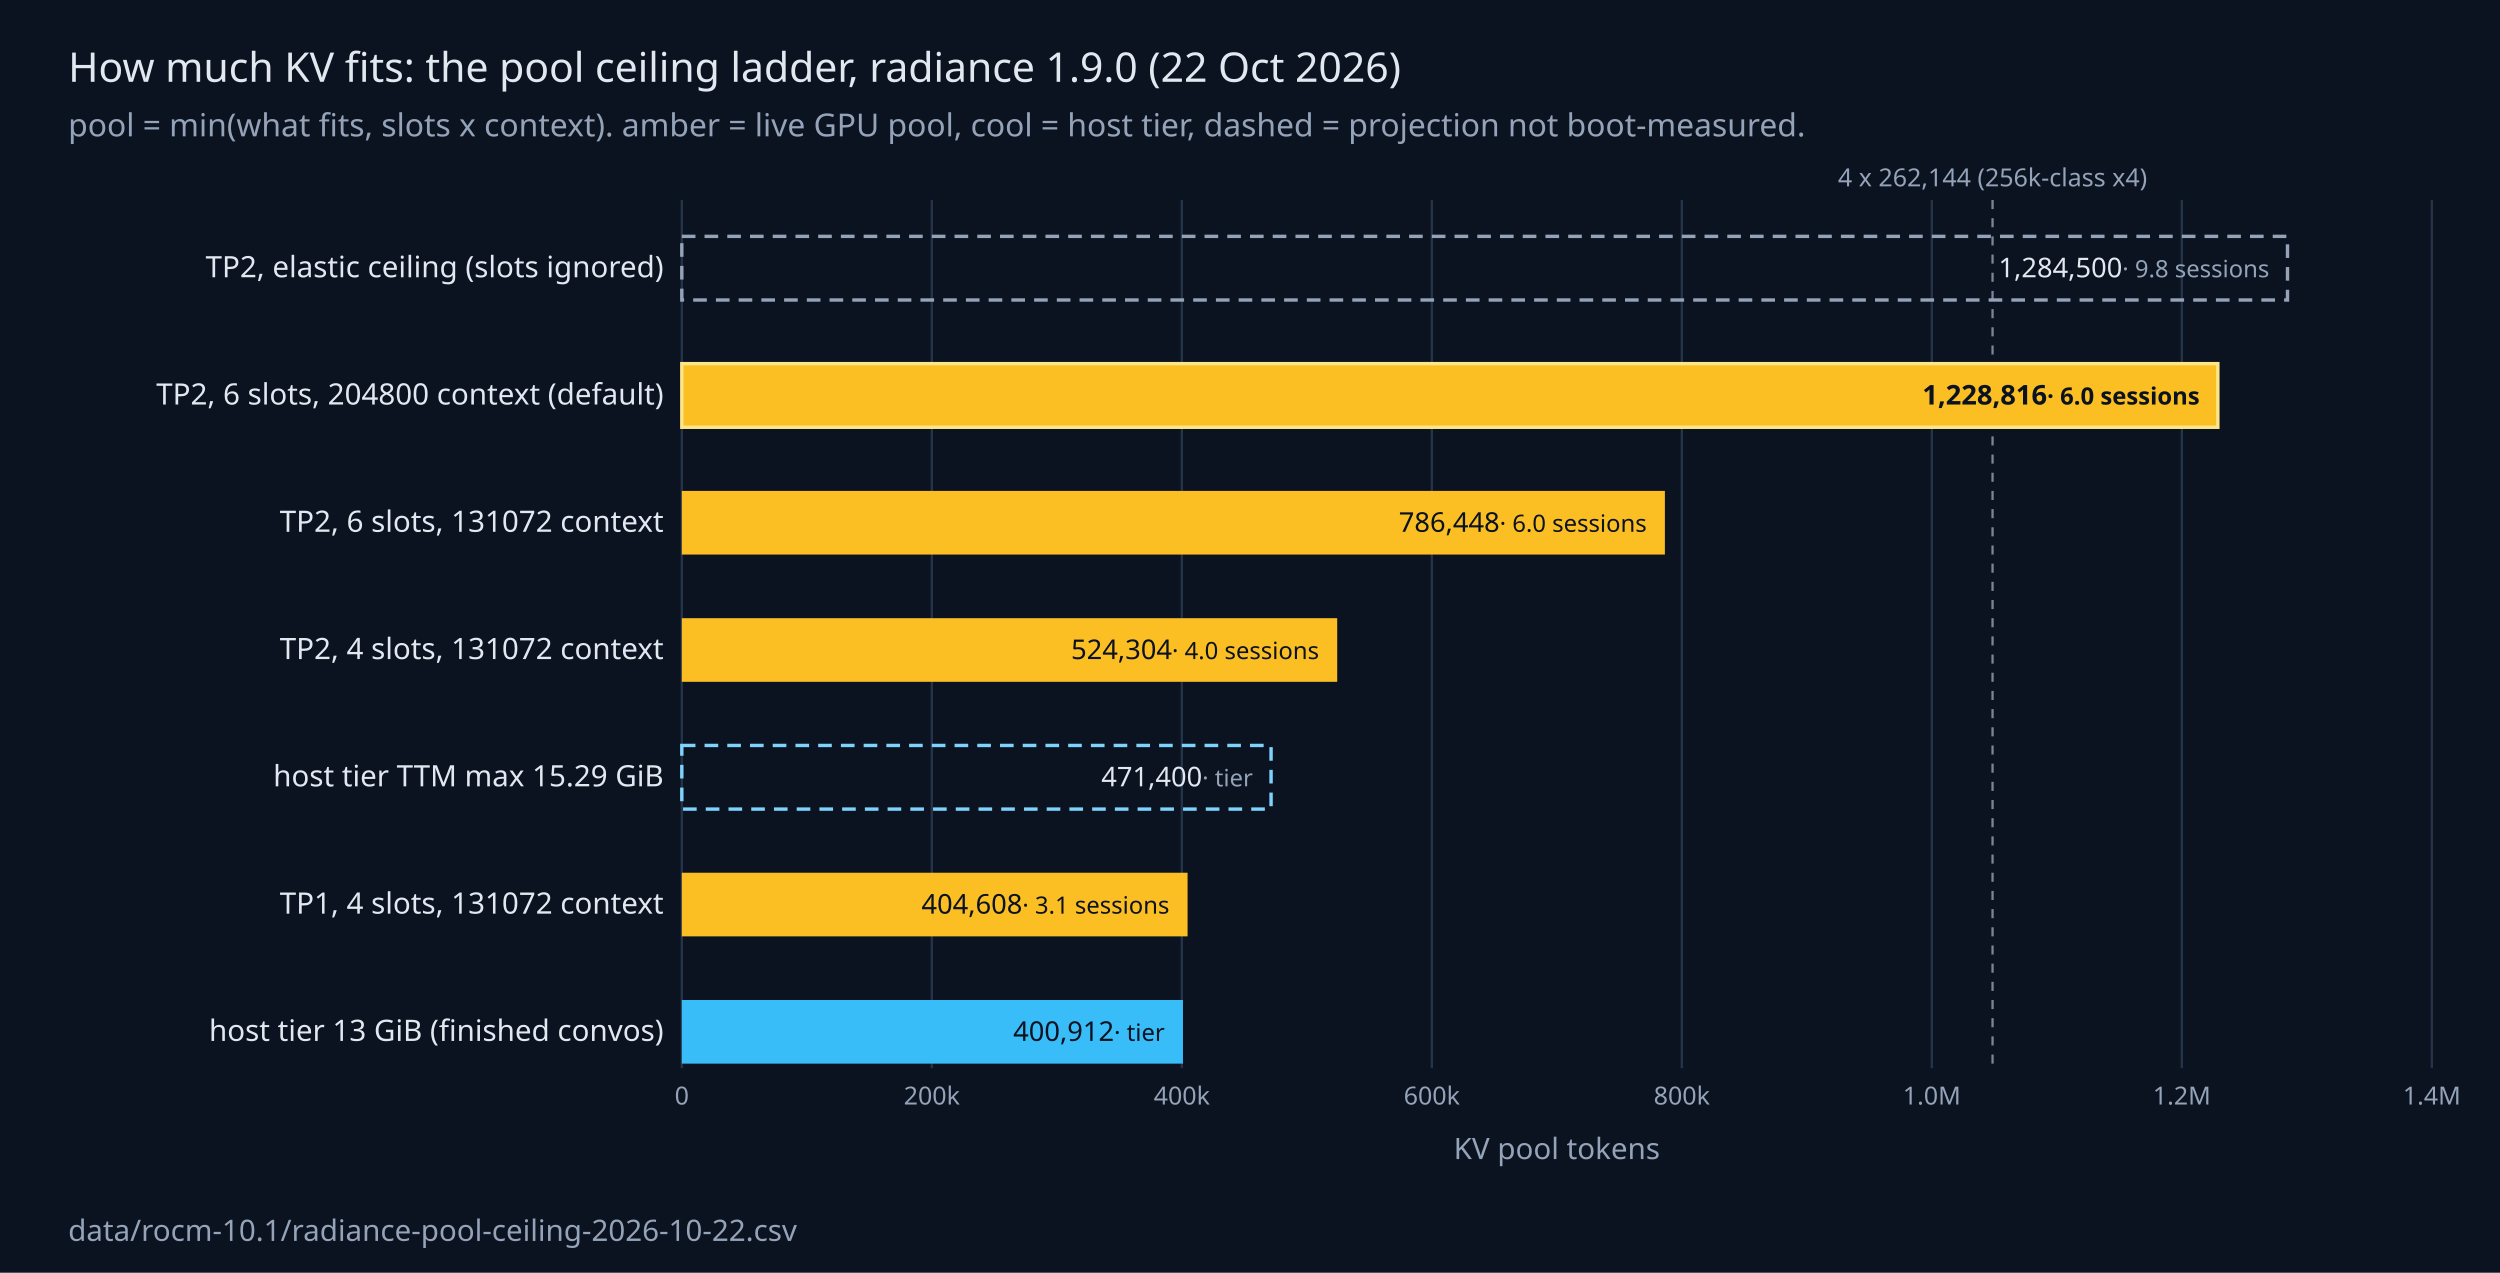
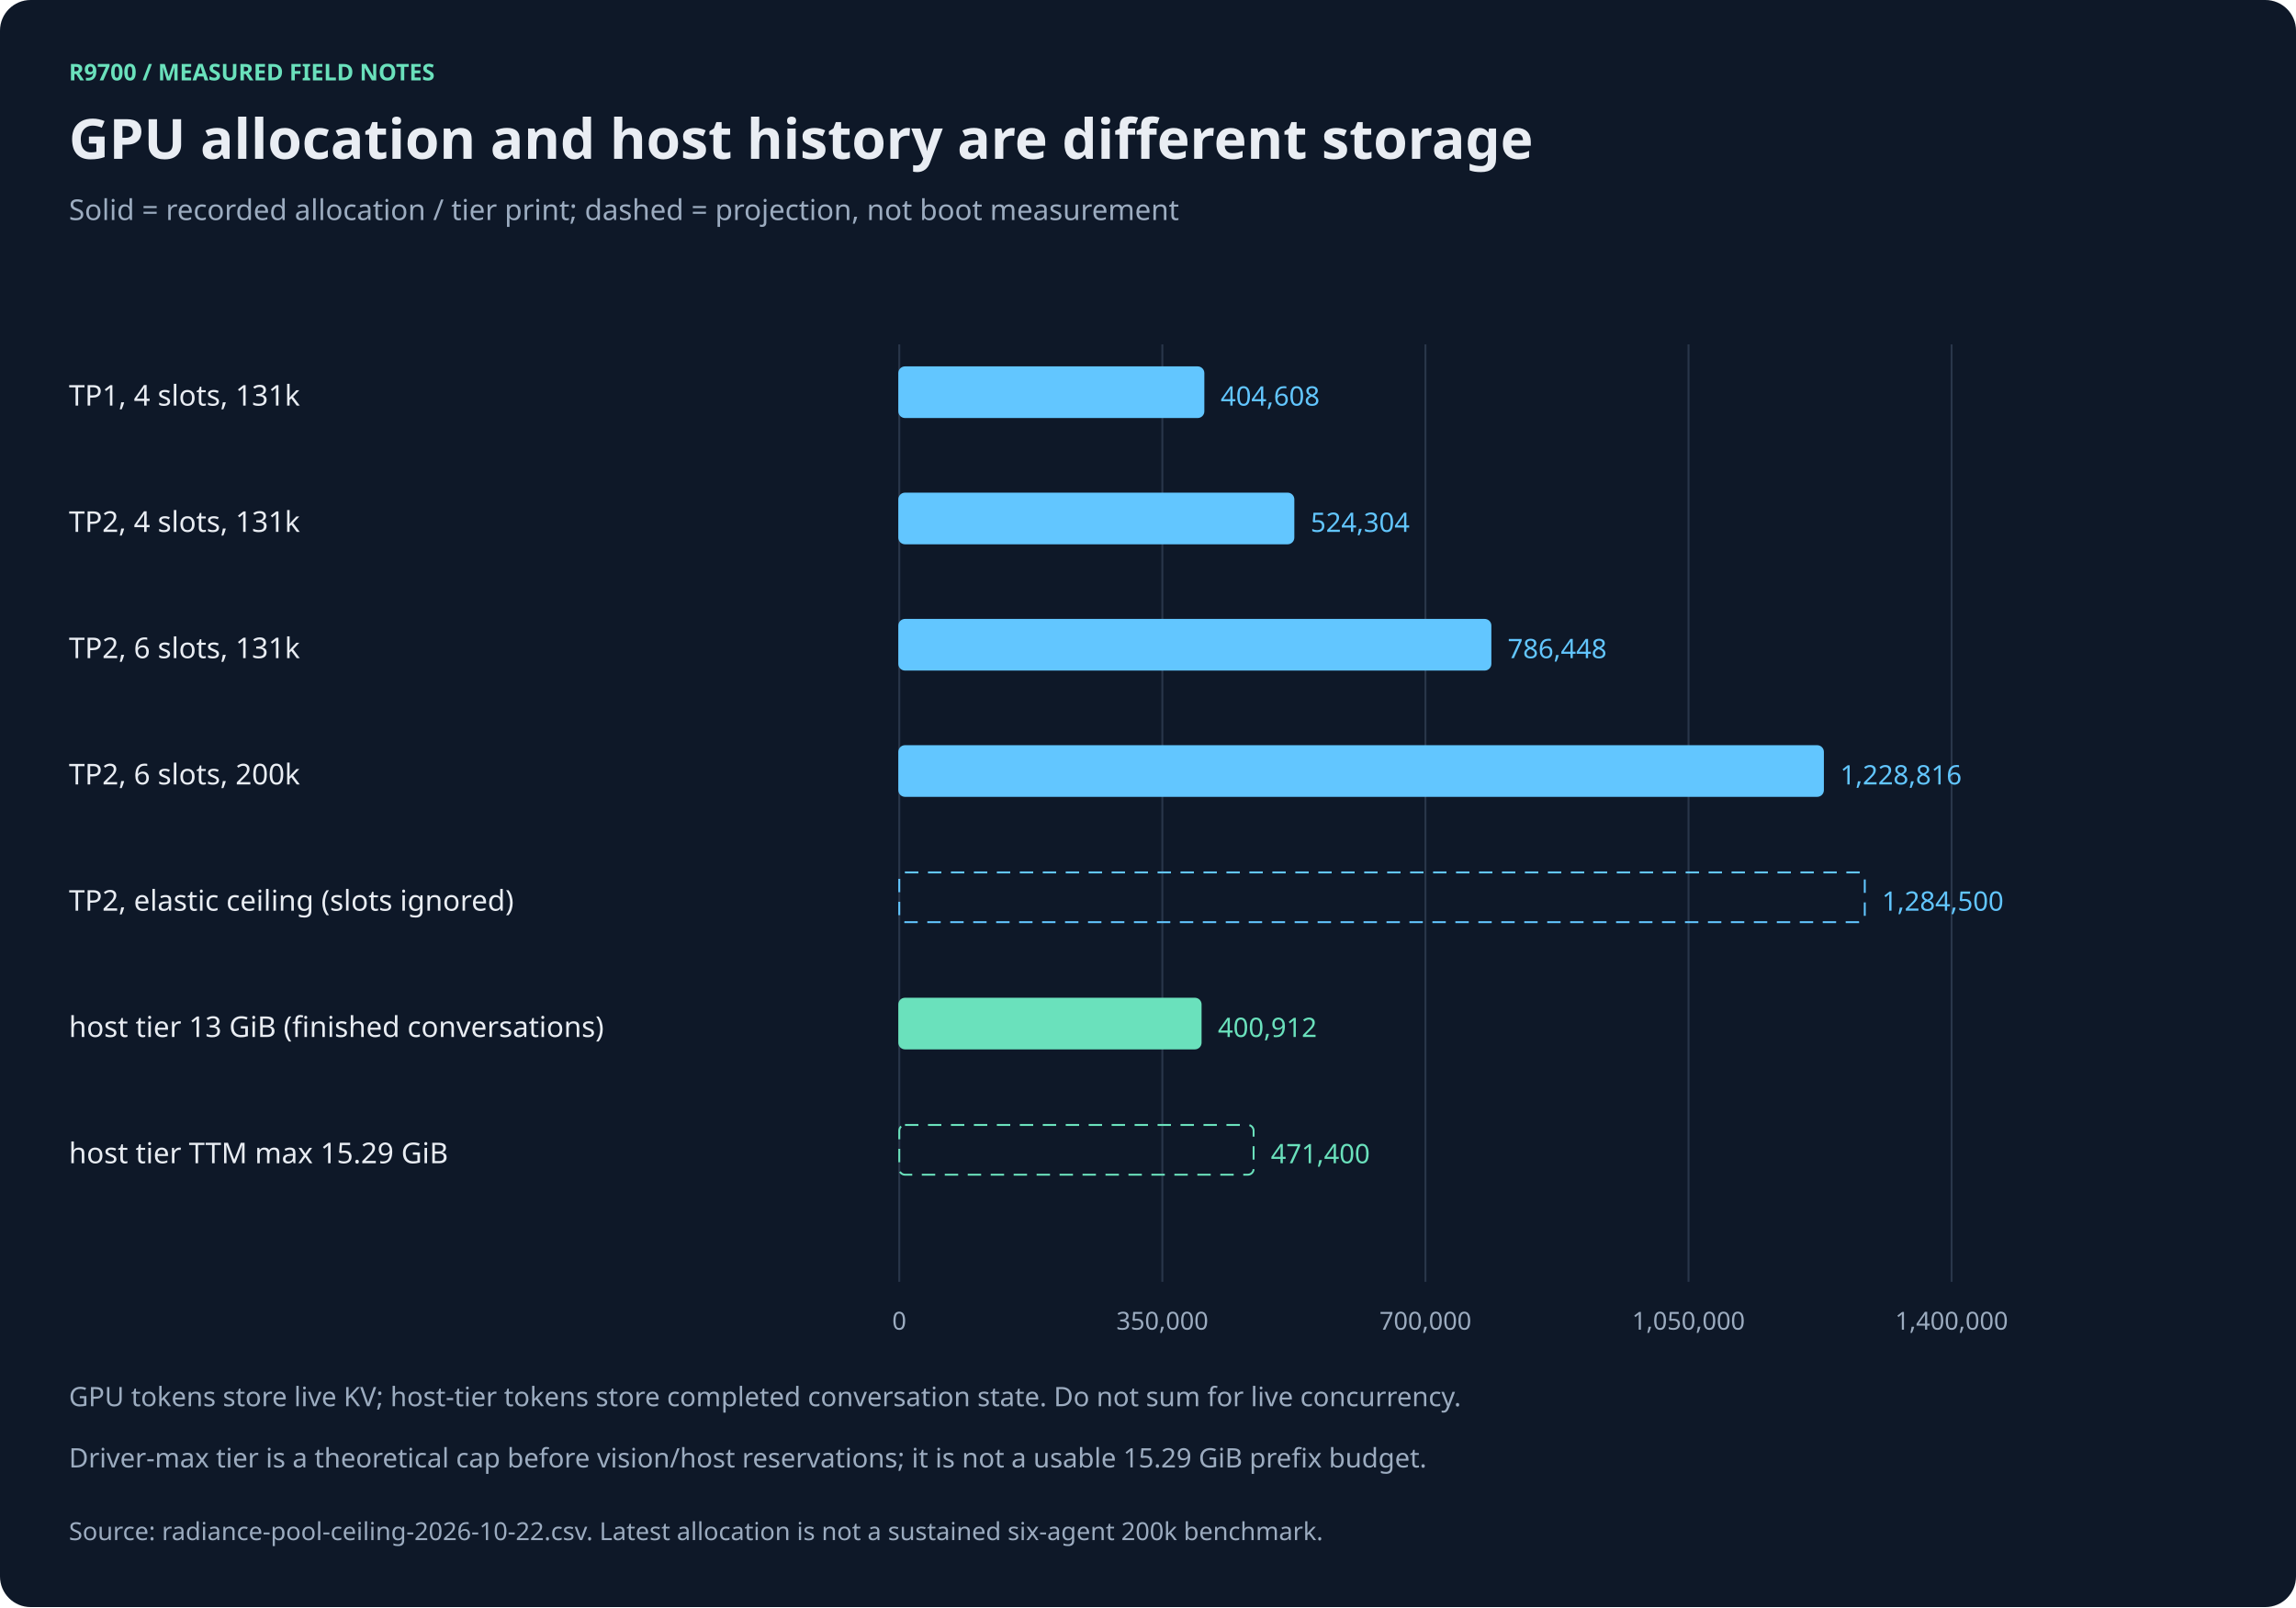
- <svg xmlns="http://www.w3.org/2000/svg" width="1100" height="560" viewBox="0 0 1100 560" role="img" font-family="system-ui, sans-serif" fill="#e2e8f0">
-   <rect width="1100" height="560" fill="#0b1220" />
-   <text x="30.0" y="36.0" font-size="18" fill="#e2e8f0" text-anchor="start">How much KV fits: the pool ceiling ladder, radiance 1.9.0 (22 Oct 2026)</text>
-   <text x="30.0" y="60.0" font-size="14" fill="#94a3b8" text-anchor="start">pool = min(what fits, slots x context). amber = live GPU pool, cool = host tier, dashed = projection not boot-measured.</text>
-   <line x1="300" y1="88" x2="300" y2="470" stroke="#263449" />
-   <line x1="410" y1="88" x2="410" y2="470" stroke="#263449" />
-   <line x1="520" y1="88" x2="520" y2="470" stroke="#263449" />
-   <line x1="630" y1="88" x2="630" y2="470" stroke="#263449" />
-   <line x1="740" y1="88" x2="740" y2="470" stroke="#263449" />
-   <line x1="850" y1="88" x2="850" y2="470" stroke="#263449" />
-   <line x1="960" y1="88" x2="960" y2="470" stroke="#263449" />
-   <line x1="1070" y1="88" x2="1070" y2="470" stroke="#263449" />
-   <line x1="876.72" y1="88" x2="876.72" y2="470" stroke="#94a3b8" stroke-dasharray="4 4" opacity="0.8" />
-   <text x="876.72" y="82.0" font-size="11" fill="#94a3b8" text-anchor="middle">4 x 262,144 (256k-class x4)</text>
-   <text x="292.0" y="122.0" font-size="13" fill="#e2e8f0" text-anchor="end">TP2, elastic ceiling (slots ignored)</text>
-   <rect x="300" y="104" width="706.5" height="28" fill="none" stroke="#94a3b8" stroke-width="1.5" stroke-dasharray="6 4" />
-   <text x="998.5" y="122.0" font-size="12" fill="#e2e8f0" text-anchor="end">1,284,500<tspan font-size="10.5" fill="#94a3b8"> · 9.8 sessions</tspan>
-   </text>
-   <text x="292.0" y="178.0" font-size="13" fill="#e2e8f0" text-anchor="end">TP2, 6 slots, 204800 context (default)</text>
-   <rect x="300" y="160" width="675.85" height="28" fill="#fbbf24" stroke="#fde68a" stroke-width="1.5" />
-   <text x="967.85" y="178.0" font-size="12" font-weight="bold" fill="#0b1220" text-anchor="end">1,228,816<tspan font-size="10.5" font-weight="bold" fill="#0b1220" opacity="0.75"> · 6.0 sessions</tspan>
-   </text>
-   <text x="292.0" y="234.0" font-size="13" fill="#e2e8f0" text-anchor="end">TP2, 6 slots, 131072 context</text>
-   <rect x="300" y="216" width="432.55" height="28" fill="#fbbf24" />
-   <text x="724.55" y="234.0" font-size="12" fill="#0b1220" text-anchor="end">786,448<tspan font-size="10.5" fill="#0b1220" opacity="0.75"> · 6.0 sessions</tspan>
-   </text>
-   <text x="292.0" y="290.0" font-size="13" fill="#e2e8f0" text-anchor="end">TP2, 4 slots, 131072 context</text>
-   <rect x="300" y="272" width="288.37" height="28" fill="#fbbf24" />
-   <text x="580.37" y="290.0" font-size="12" fill="#0b1220" text-anchor="end">524,304<tspan font-size="10.5" fill="#0b1220" opacity="0.75"> · 4.0 sessions</tspan>
-   </text>
-   <text x="292.0" y="346.0" font-size="13" fill="#e2e8f0" text-anchor="end">host tier TTM max 15.29 GiB</text>
-   <rect x="300" y="328" width="259.27" height="28" fill="none" stroke="#7dd3fc" stroke-width="1.5" stroke-dasharray="6 4" />
-   <text x="551.27" y="346.0" font-size="12" fill="#e2e8f0" text-anchor="end">471,400<tspan font-size="10.5" fill="#94a3b8"> · tier</tspan>
-   </text>
-   <text x="292.0" y="402.0" font-size="13" fill="#e2e8f0" text-anchor="end">TP1, 4 slots, 131072 context</text>
-   <rect x="300" y="384" width="222.53" height="28" fill="#fbbf24" />
-   <text x="514.53" y="402.0" font-size="12" fill="#0b1220" text-anchor="end">404,608<tspan font-size="10.5" fill="#0b1220" opacity="0.75"> · 3.1 sessions</tspan>
-   </text>
-   <text x="292.0" y="458.0" font-size="13" fill="#e2e8f0" text-anchor="end">host tier 13 GiB (finished convos)</text>
-   <rect x="300" y="440" width="220.5" height="28" fill="#38bdf8" />
-   <text x="512.5" y="458.0" font-size="12" fill="#0b1220" text-anchor="end">400,912<tspan font-size="10.5" fill="#0b1220" opacity="0.75"> · tier</tspan>
-   </text>
-   <text x="300.0" y="486.0" font-size="11" fill="#94a3b8" text-anchor="middle">0</text>
-   <text x="410.0" y="486.0" font-size="11" fill="#94a3b8" text-anchor="middle">200k</text>
-   <text x="520.0" y="486.0" font-size="11" fill="#94a3b8" text-anchor="middle">400k</text>
-   <text x="630.0" y="486.0" font-size="11" fill="#94a3b8" text-anchor="middle">600k</text>
-   <text x="740.0" y="486.0" font-size="11" fill="#94a3b8" text-anchor="middle">800k</text>
-   <text x="850.0" y="486.0" font-size="11" fill="#94a3b8" text-anchor="middle">1.0M</text>
-   <text x="960.0" y="486.0" font-size="11" fill="#94a3b8" text-anchor="middle">1.2M</text>
-   <text x="1070.0" y="486.0" font-size="11" fill="#94a3b8" text-anchor="middle">1.4M</text>
-   <text x="685.0" y="510.0" font-size="13" fill="#94a3b8" text-anchor="middle">KV pool tokens</text>
-   <text x="30.0" y="546.0" font-size="13" fill="#94a3b8" text-anchor="start">data/rocm-10.1/radiance-pool-ceiling-2026-10-22.csv</text>
+ <svg xmlns="http://www.w3.org/2000/svg" width="1200" height="840" viewBox="0 0 1200 840" role="img" aria-labelledby="title desc">
+   <rect width="1200" height="100%" rx="16" fill="#0e1828" />
+   <g font-family="system-ui,sans-serif">
+     <text x="36" y="42" font-size="12" fill="#6ae1bc" text-anchor="start" font-weight="bold">R9700 / MEASURED FIELD NOTES</text>
+     <text x="36" y="83" font-size="29" fill="#e9edf3" text-anchor="start" font-weight="bold">GPU allocation and host history are different storage</text>
+     <text x="36" y="115" font-size="15" fill="#9cacc0" text-anchor="start" font-weight="normal">Solid = recorded allocation / tier print; dashed = projection, not boot measurement</text>
+     <line x1="470.0" x2="470.0" y1="180" y2="670" stroke="#29364a" />
+     <text x="470.0" y="695" font-size="13" fill="#9cacc0" text-anchor="middle" font-weight="normal">0</text>
+     <line x1="607.5" x2="607.5" y1="180" y2="670" stroke="#29364a" />
+     <text x="607.5" y="695" font-size="13" fill="#9cacc0" text-anchor="middle" font-weight="normal">350,000</text>
+     <line x1="745.0" x2="745.0" y1="180" y2="670" stroke="#29364a" />
+     <text x="745.0" y="695" font-size="13" fill="#9cacc0" text-anchor="middle" font-weight="normal">700,000</text>
+     <line x1="882.5" x2="882.5" y1="180" y2="670" stroke="#29364a" />
+     <text x="882.5" y="695" font-size="13" fill="#9cacc0" text-anchor="middle" font-weight="normal">1,050,000</text>
+     <line x1="1020.0" x2="1020.0" y1="180" y2="670" stroke="#29364a" />
+     <text x="1020.0" y="695" font-size="13" fill="#9cacc0" text-anchor="middle" font-weight="normal">1,400,000</text>
+     <text x="36" y="212" font-size="15" fill="#e9edf3" text-anchor="start" font-weight="normal">TP1, 4 slots, 131k</text>
+     <rect x="470" y="192" width="158.95" height="26" rx="3" fill="#62c6ff" stroke="#62c6ff" stroke-dasharray="none" />
+     <text x="637.953" y="212" font-size="14" fill="#62c6ff" text-anchor="start" font-weight="normal">404,608</text>
+     <text x="36" y="278" font-size="15" fill="#e9edf3" text-anchor="start" font-weight="normal">TP2, 4 slots, 131k</text>
+     <rect x="470" y="258" width="205.98" height="26" rx="3" fill="#62c6ff" stroke="#62c6ff" stroke-dasharray="none" />
+     <text x="684.977" y="278" font-size="14" fill="#62c6ff" text-anchor="start" font-weight="normal">524,304</text>
+     <text x="36" y="344" font-size="15" fill="#e9edf3" text-anchor="start" font-weight="normal">TP2, 6 slots, 131k</text>
+     <rect x="470" y="324" width="308.96" height="26" rx="3" fill="#62c6ff" stroke="#62c6ff" stroke-dasharray="none" />
+     <text x="787.962" y="344" font-size="14" fill="#62c6ff" text-anchor="start" font-weight="normal">786,448</text>
+     <text x="36" y="410" font-size="15" fill="#e9edf3" text-anchor="start" font-weight="normal">TP2, 6 slots, 200k</text>
+     <rect x="470" y="390" width="482.75" height="26" rx="3" fill="#62c6ff" stroke="#62c6ff" stroke-dasharray="none" />
+     <text x="961.749" y="410" font-size="14" fill="#62c6ff" text-anchor="start" font-weight="normal">1,228,816</text>
+     <text x="36" y="476" font-size="15" fill="#e9edf3" text-anchor="start" font-weight="normal">TP2, elastic ceiling (slots ignored)</text>
+     <rect x="470" y="456" width="504.62" height="26" rx="3" fill="none" stroke="#62c6ff" stroke-dasharray="7 5" />
+     <text x="983.625" y="476" font-size="14" fill="#62c6ff" text-anchor="start" font-weight="normal">1,284,500</text>
+     <text x="36" y="542" font-size="15" fill="#e9edf3" text-anchor="start" font-weight="normal">host tier 13 GiB (finished conversations)</text>
+     <rect x="470" y="522" width="157.50" height="26" rx="3" fill="#6ae1bc" stroke="#6ae1bc" stroke-dasharray="none" />
+     <text x="636.501" y="542" font-size="14" fill="#6ae1bc" text-anchor="start" font-weight="normal">400,912</text>
+     <text x="36" y="608" font-size="15" fill="#e9edf3" text-anchor="start" font-weight="normal">host tier TTM max 15.29 GiB</text>
+     <rect x="470" y="588" width="185.19" height="26" rx="3" fill="none" stroke="#6ae1bc" stroke-dasharray="7 5" />
+     <text x="664.193" y="608" font-size="14" fill="#6ae1bc" text-anchor="start" font-weight="normal">471,400</text>
+     <text x="36" y="735" font-size="14" fill="#9cacc0" text-anchor="start" font-weight="normal">GPU tokens store live KV; host-tier tokens store completed conversation state. Do not sum for live concurrency.</text>
+     <text x="36" y="767" font-size="14" fill="#9cacc0" text-anchor="start" font-weight="normal">Driver-max tier is a theoretical cap before vision/host reservations; it is not a usable 15.29 GiB prefix budget.</text>
+     <text x="36" y="805" font-size="13" fill="#9cacc0" text-anchor="start" font-weight="normal">Source: radiance-pool-ceiling-2026-10-22.csv. Latest allocation is not a sustained six-agent 200k benchmark.</text>
+   </g>
</svg>
